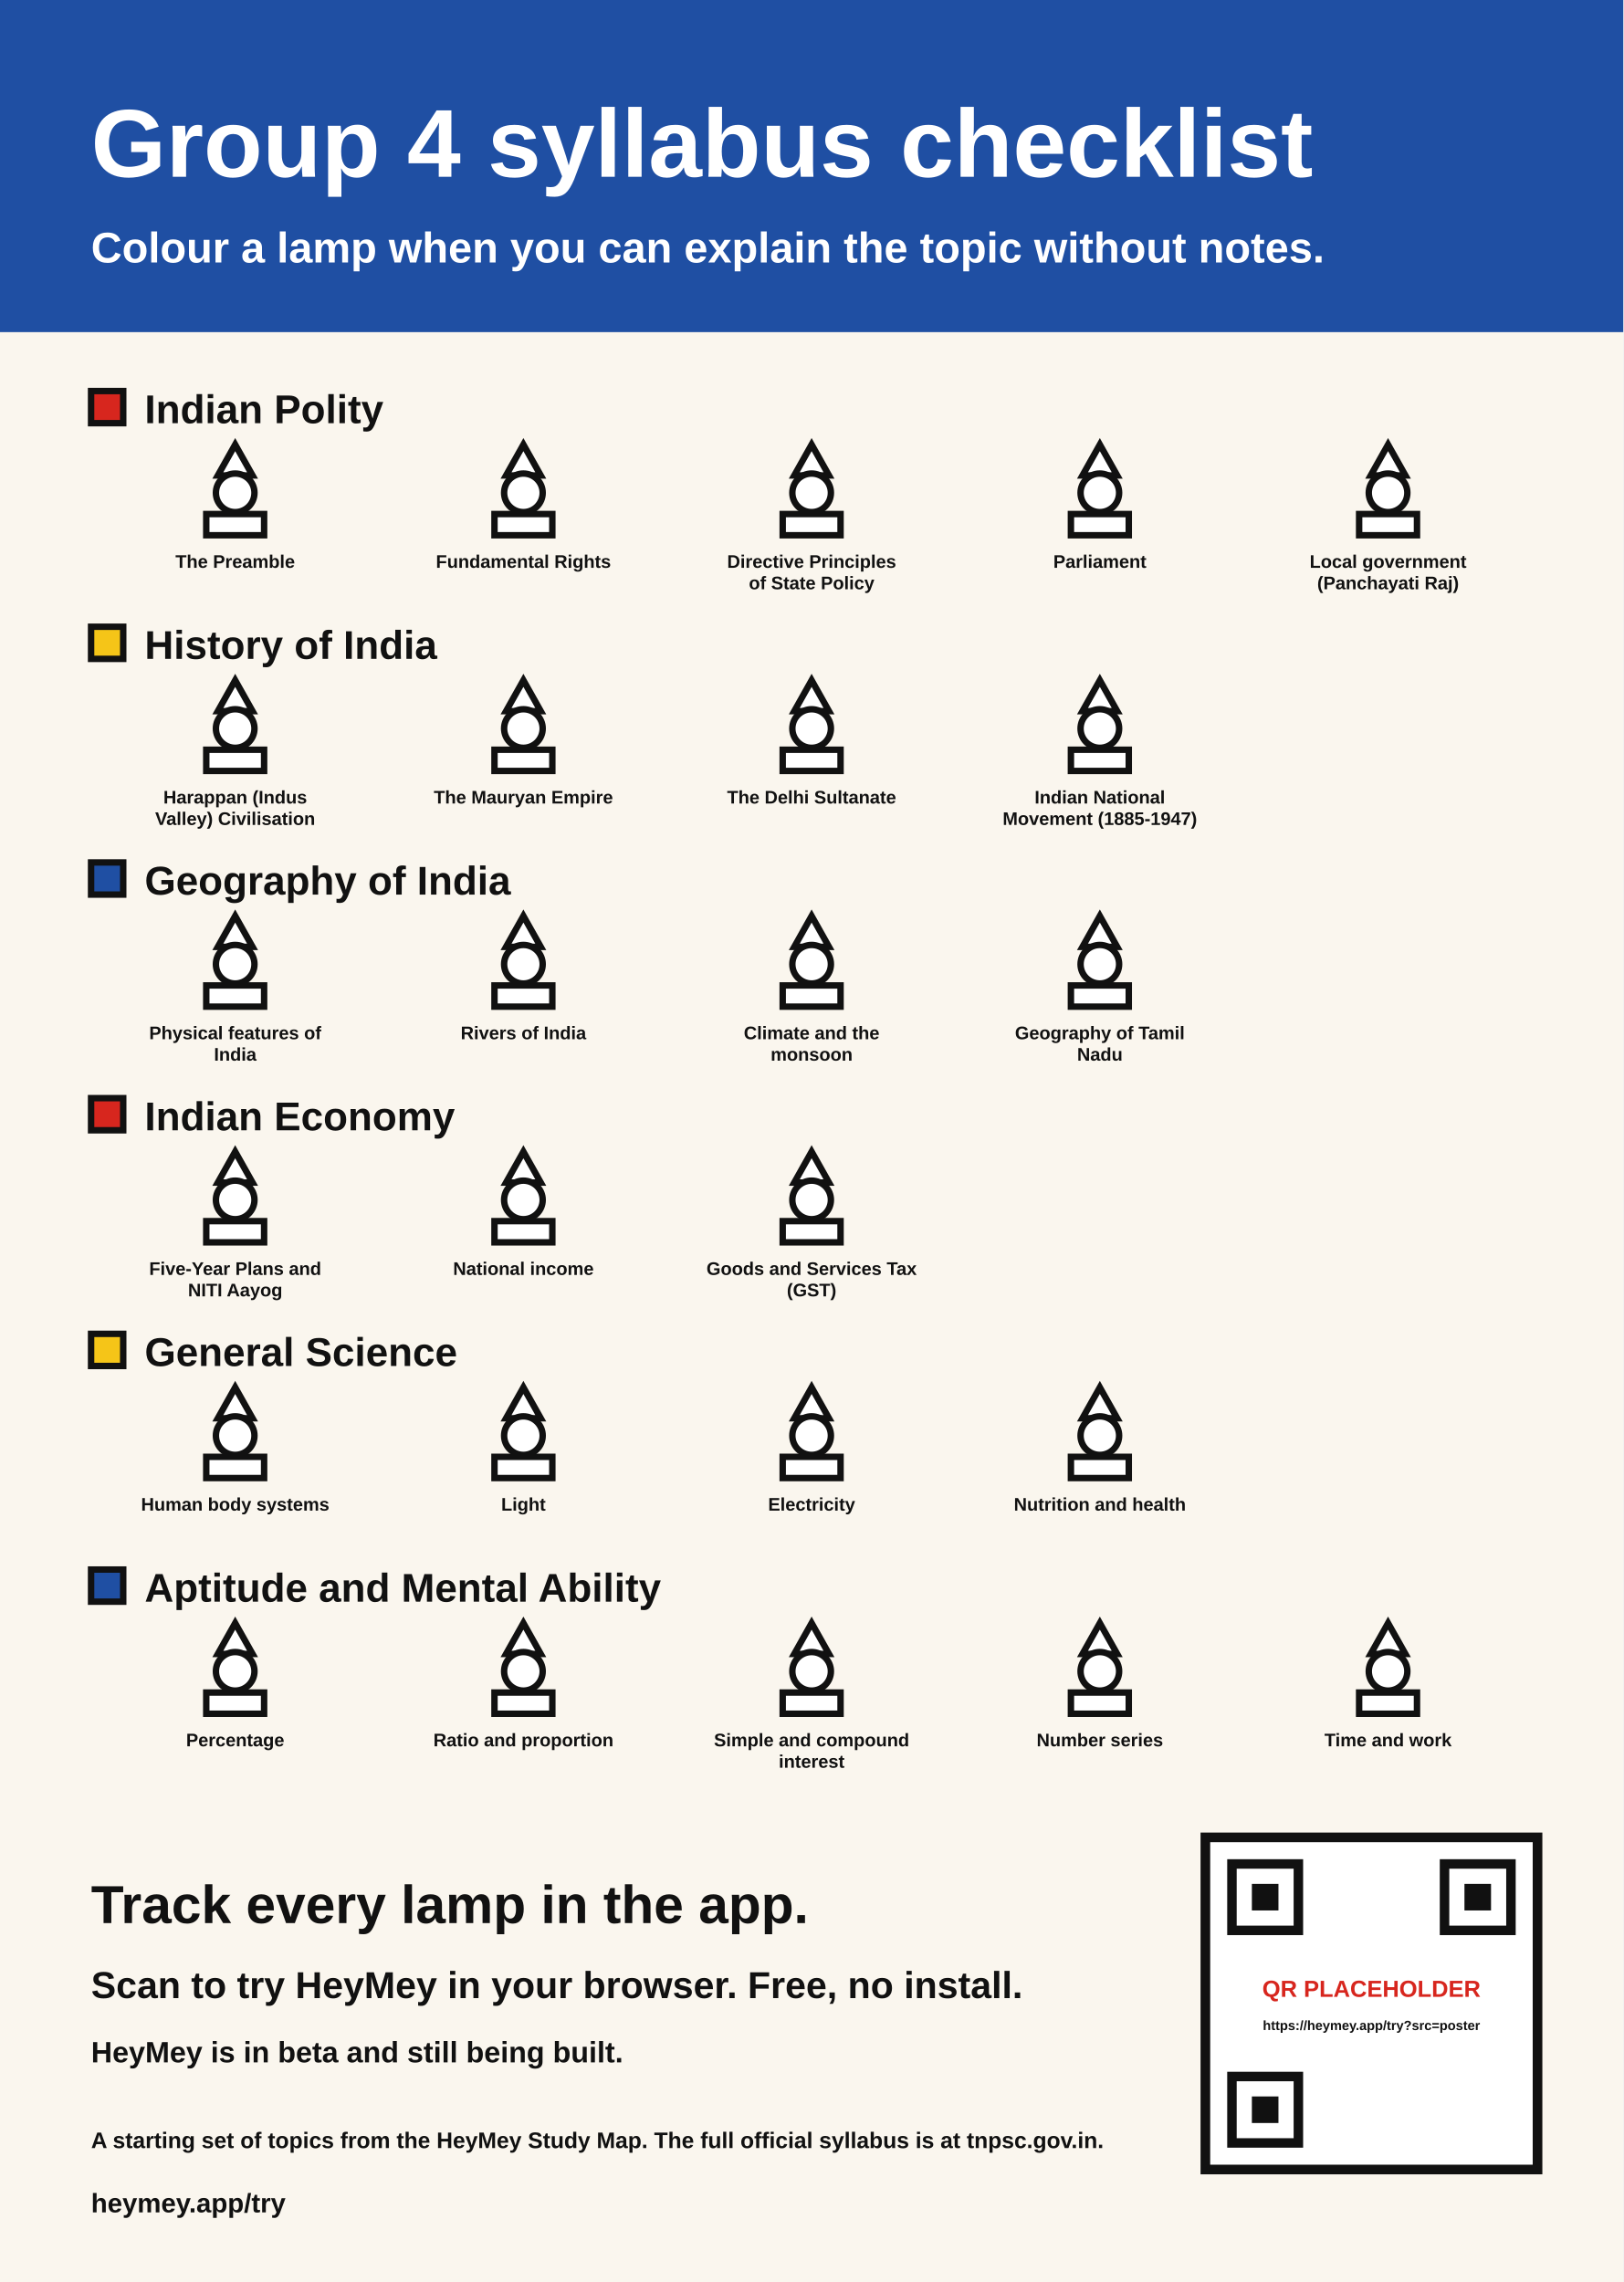
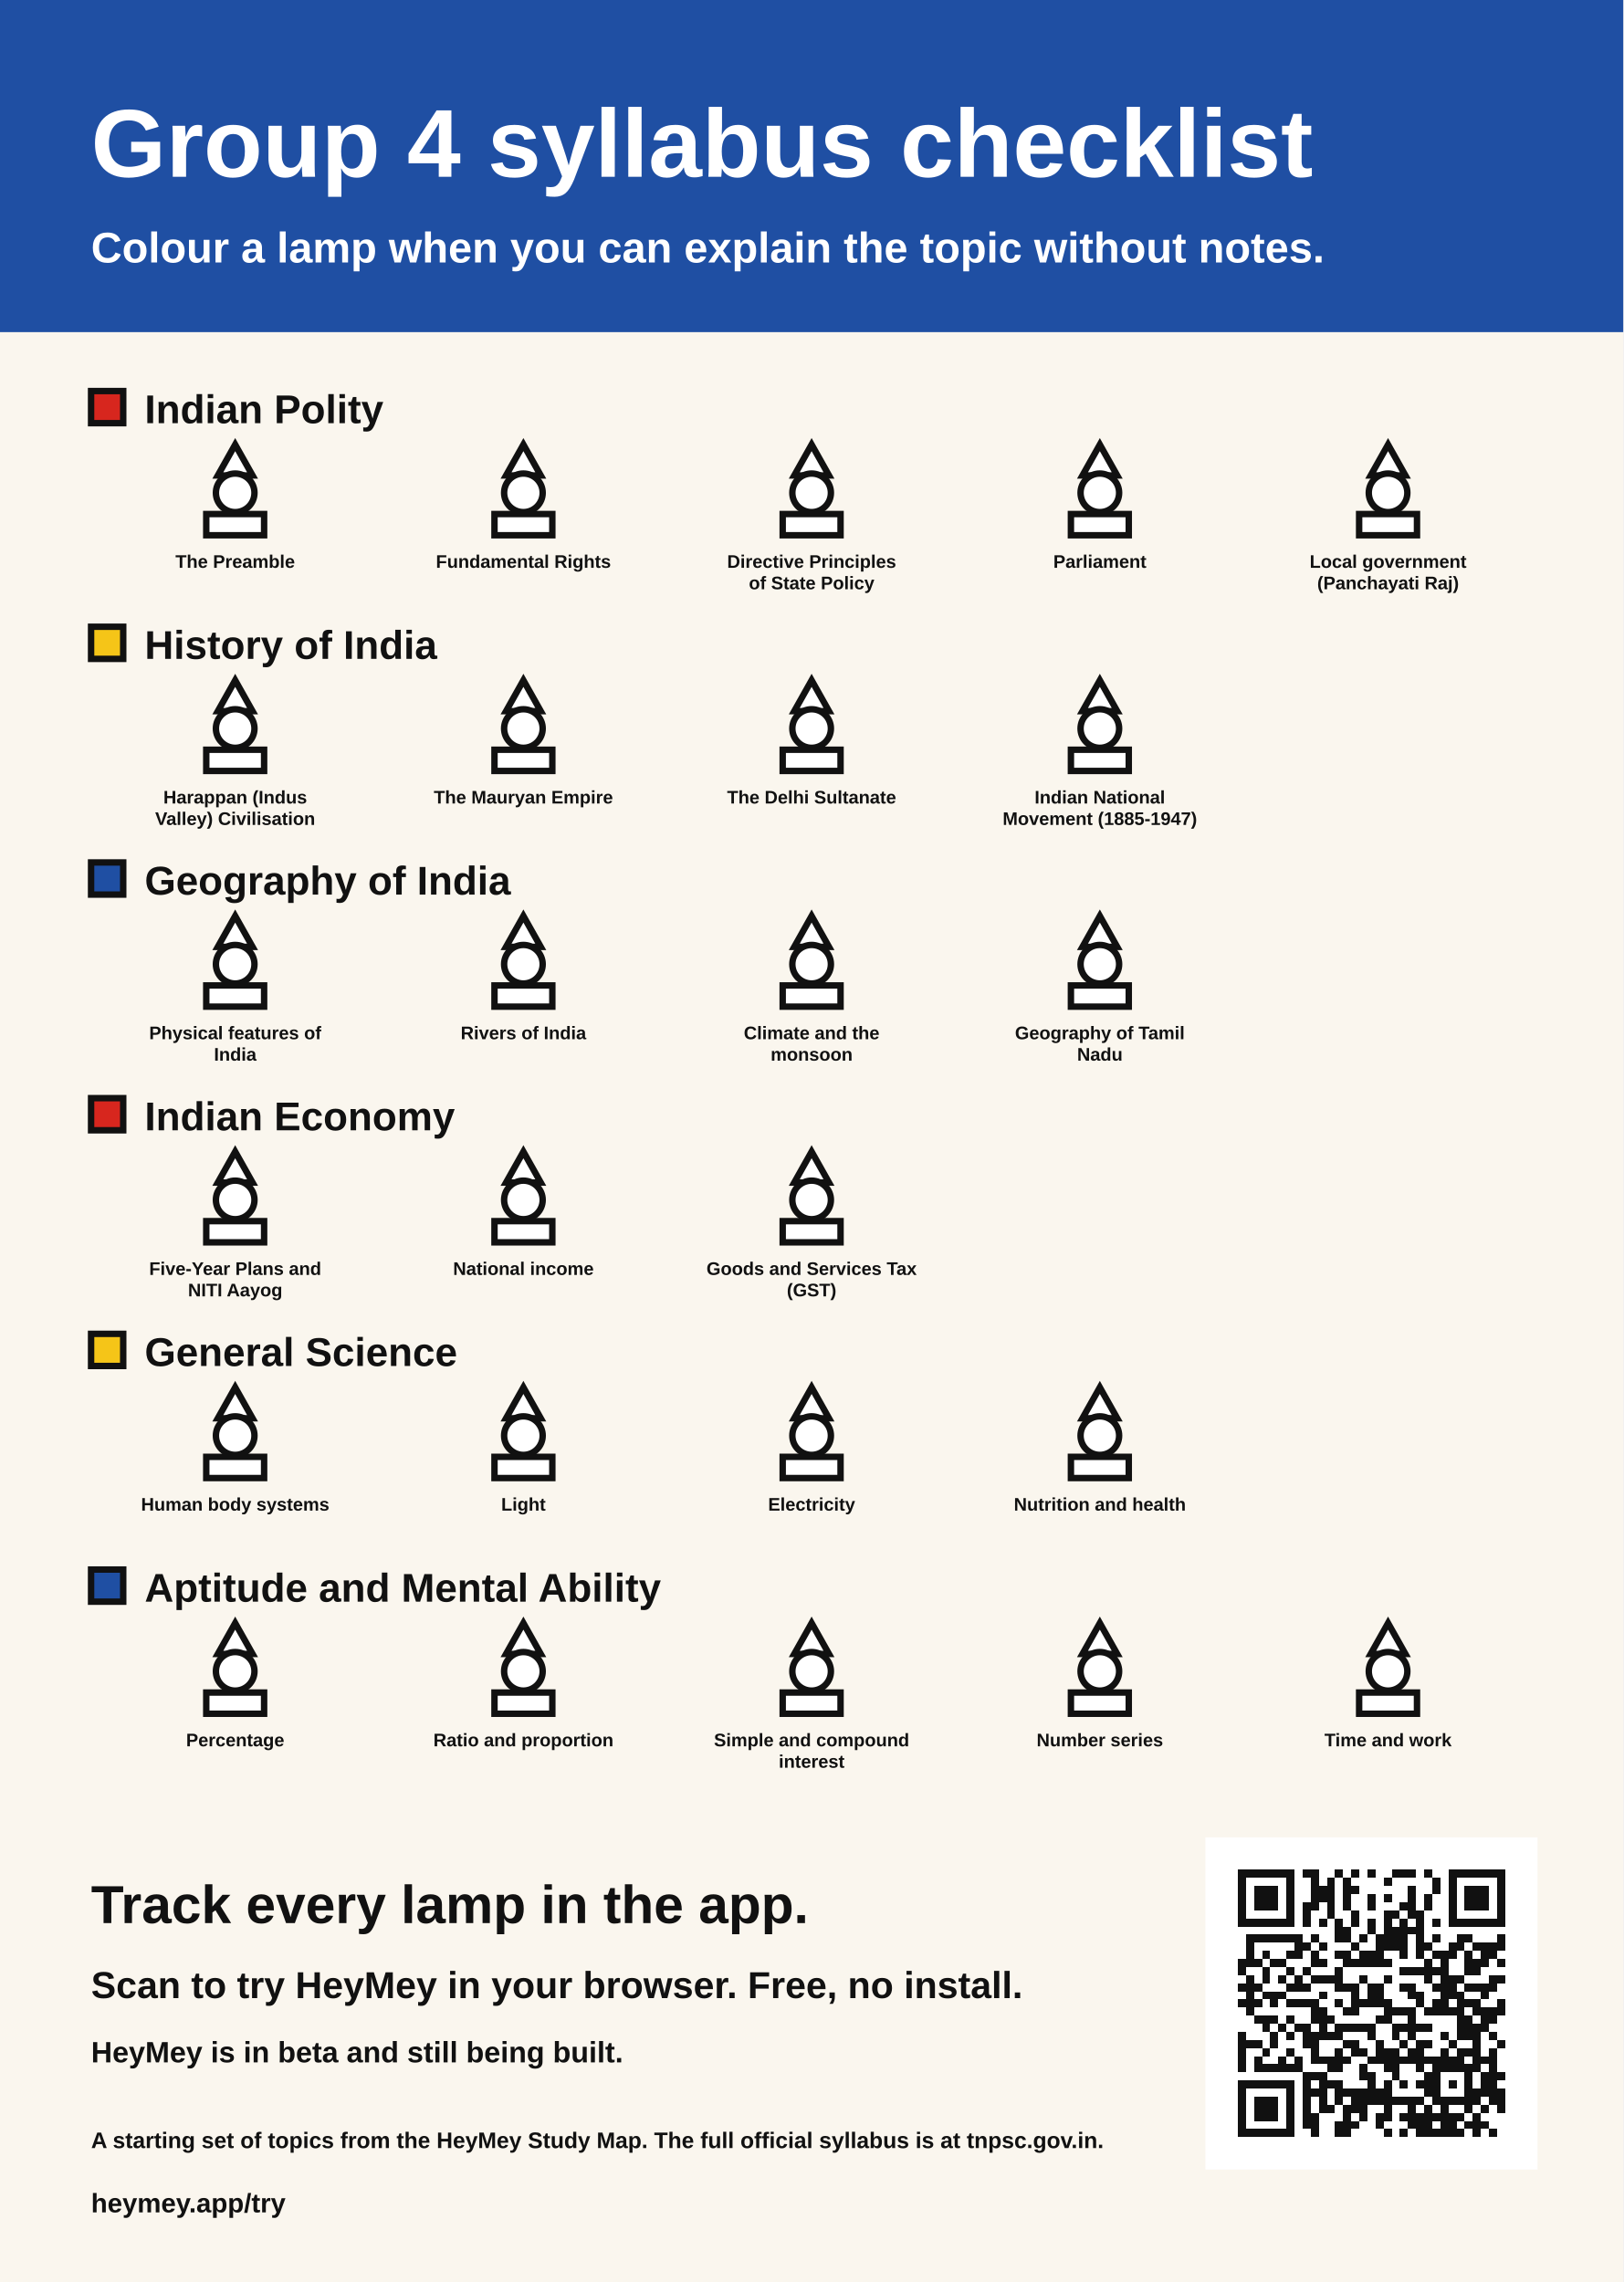
<svg xmlns="http://www.w3.org/2000/svg" width="303mm" height="426mm" viewBox="-3 -3 303 426">
  <rect x="-3" y="-3" width="303" height="426" fill="#FAF6EE" />
  <rect x="-3" y="-3" width="303" height="62" fill="#1F4FA3" />
  <text x="14" y="30" font-family="Nunito, Arial, sans-serif" font-weight="900" font-size="18" fill="#FFFFFF" text-anchor="start">Group 4 syllabus checklist</text>
  <text x="14" y="46" font-family="Nunito, Arial, sans-serif" font-weight="700" font-size="8" fill="#FFFFFF" text-anchor="start">Colour a lamp when you can explain the topic without notes.</text>
  <rect x="14" y="70" width="6" height="6" fill="#D7261E" stroke="#111111" stroke-width="1.2" />
  <text x="24" y="76" font-family="Nunito, Arial, sans-serif" font-weight="900" font-size="7.5" fill="#111111" text-anchor="start">Indian Polity</text>
  <g>
    <polygon points="40.9,80 44.14,85.76 37.66,85.76" fill="#FFFFFF" stroke="#111111" stroke-width="1.2" />
    <circle cx="40.9" cy="89" r="3.6" fill="#FFFFFF" stroke="#111111" stroke-width="1.2" />
    <rect x="35.5" y="92.96" width="10.8" height="3.96" fill="#FFFFFF" stroke="#111111" stroke-width="1.2" />
  </g>
  <text x="40.9" y="103" font-family="Nunito, Arial, sans-serif" font-weight="700" font-size="3.4" fill="#111111" text-anchor="middle">The Preamble</text>
  <g>
    <polygon points="94.7,80 97.94,85.76 91.46,85.76" fill="#FFFFFF" stroke="#111111" stroke-width="1.2" />
    <circle cx="94.7" cy="89" r="3.6" fill="#FFFFFF" stroke="#111111" stroke-width="1.2" />
    <rect x="89.3" y="92.96" width="10.8" height="3.96" fill="#FFFFFF" stroke="#111111" stroke-width="1.2" />
  </g>
  <text x="94.7" y="103" font-family="Nunito, Arial, sans-serif" font-weight="700" font-size="3.4" fill="#111111" text-anchor="middle">Fundamental Rights</text>
  <g>
    <polygon points="148.5,80 151.74,85.76 145.26,85.76" fill="#FFFFFF" stroke="#111111" stroke-width="1.2" />
    <circle cx="148.5" cy="89" r="3.6" fill="#FFFFFF" stroke="#111111" stroke-width="1.2" />
    <rect x="143.1" y="92.96" width="10.8" height="3.96" fill="#FFFFFF" stroke="#111111" stroke-width="1.2" />
  </g>
  <text x="148.5" y="103" font-family="Nunito, Arial, sans-serif" font-weight="700" font-size="3.4" fill="#111111" text-anchor="middle">Directive Principles</text>
  <text x="148.5" y="107" font-family="Nunito, Arial, sans-serif" font-weight="700" font-size="3.4" fill="#111111" text-anchor="middle">of State Policy</text>
  <g>
    <polygon points="202.3,80 205.54,85.76 199.06,85.76" fill="#FFFFFF" stroke="#111111" stroke-width="1.2" />
    <circle cx="202.3" cy="89" r="3.6" fill="#FFFFFF" stroke="#111111" stroke-width="1.2" />
    <rect x="196.9" y="92.96" width="10.8" height="3.96" fill="#FFFFFF" stroke="#111111" stroke-width="1.2" />
  </g>
  <text x="202.3" y="103" font-family="Nunito, Arial, sans-serif" font-weight="700" font-size="3.4" fill="#111111" text-anchor="middle">Parliament</text>
  <g>
    <polygon points="256.1,80 259.34,85.76 252.86,85.76" fill="#FFFFFF" stroke="#111111" stroke-width="1.2" />
    <circle cx="256.1" cy="89" r="3.6" fill="#FFFFFF" stroke="#111111" stroke-width="1.2" />
    <rect x="250.7" y="92.96" width="10.8" height="3.96" fill="#FFFFFF" stroke="#111111" stroke-width="1.2" />
  </g>
  <text x="256.1" y="103" font-family="Nunito, Arial, sans-serif" font-weight="700" font-size="3.4" fill="#111111" text-anchor="middle">Local government</text>
  <text x="256.1" y="107" font-family="Nunito, Arial, sans-serif" font-weight="700" font-size="3.4" fill="#111111" text-anchor="middle">(Panchayati Raj)</text>
  <rect x="14" y="114" width="6" height="6" fill="#F5C518" stroke="#111111" stroke-width="1.2" />
  <text x="24" y="120" font-family="Nunito, Arial, sans-serif" font-weight="900" font-size="7.5" fill="#111111" text-anchor="start">History of India</text>
  <g>
    <polygon points="40.9,124 44.14,129.76 37.66,129.76" fill="#FFFFFF" stroke="#111111" stroke-width="1.2" />
    <circle cx="40.9" cy="133" r="3.6" fill="#FFFFFF" stroke="#111111" stroke-width="1.2" />
    <rect x="35.5" y="136.96" width="10.8" height="3.96" fill="#FFFFFF" stroke="#111111" stroke-width="1.2" />
  </g>
  <text x="40.9" y="147" font-family="Nunito, Arial, sans-serif" font-weight="700" font-size="3.4" fill="#111111" text-anchor="middle">Harappan (Indus</text>
  <text x="40.9" y="151" font-family="Nunito, Arial, sans-serif" font-weight="700" font-size="3.4" fill="#111111" text-anchor="middle">Valley) Civilisation</text>
  <g>
    <polygon points="94.7,124 97.94,129.76 91.46,129.76" fill="#FFFFFF" stroke="#111111" stroke-width="1.2" />
    <circle cx="94.7" cy="133" r="3.6" fill="#FFFFFF" stroke="#111111" stroke-width="1.2" />
    <rect x="89.3" y="136.96" width="10.8" height="3.96" fill="#FFFFFF" stroke="#111111" stroke-width="1.2" />
  </g>
  <text x="94.7" y="147" font-family="Nunito, Arial, sans-serif" font-weight="700" font-size="3.4" fill="#111111" text-anchor="middle">The Mauryan Empire</text>
  <g>
    <polygon points="148.5,124 151.74,129.76 145.26,129.76" fill="#FFFFFF" stroke="#111111" stroke-width="1.2" />
    <circle cx="148.5" cy="133" r="3.6" fill="#FFFFFF" stroke="#111111" stroke-width="1.2" />
    <rect x="143.1" y="136.96" width="10.8" height="3.96" fill="#FFFFFF" stroke="#111111" stroke-width="1.2" />
  </g>
  <text x="148.5" y="147" font-family="Nunito, Arial, sans-serif" font-weight="700" font-size="3.4" fill="#111111" text-anchor="middle">The Delhi Sultanate</text>
  <g>
    <polygon points="202.3,124 205.54,129.76 199.06,129.76" fill="#FFFFFF" stroke="#111111" stroke-width="1.2" />
    <circle cx="202.3" cy="133" r="3.6" fill="#FFFFFF" stroke="#111111" stroke-width="1.2" />
    <rect x="196.9" y="136.96" width="10.8" height="3.96" fill="#FFFFFF" stroke="#111111" stroke-width="1.2" />
  </g>
  <text x="202.3" y="147" font-family="Nunito, Arial, sans-serif" font-weight="700" font-size="3.4" fill="#111111" text-anchor="middle">Indian National</text>
  <text x="202.3" y="151" font-family="Nunito, Arial, sans-serif" font-weight="700" font-size="3.4" fill="#111111" text-anchor="middle">Movement (1885-1947)</text>
  <rect x="14" y="158" width="6" height="6" fill="#1F4FA3" stroke="#111111" stroke-width="1.2" />
  <text x="24" y="164" font-family="Nunito, Arial, sans-serif" font-weight="900" font-size="7.5" fill="#111111" text-anchor="start">Geography of India</text>
  <g>
    <polygon points="40.9,168 44.14,173.76 37.66,173.76" fill="#FFFFFF" stroke="#111111" stroke-width="1.2" />
    <circle cx="40.9" cy="177" r="3.6" fill="#FFFFFF" stroke="#111111" stroke-width="1.2" />
    <rect x="35.5" y="180.96" width="10.8" height="3.96" fill="#FFFFFF" stroke="#111111" stroke-width="1.2" />
  </g>
  <text x="40.9" y="191" font-family="Nunito, Arial, sans-serif" font-weight="700" font-size="3.4" fill="#111111" text-anchor="middle">Physical features of</text>
  <text x="40.9" y="195" font-family="Nunito, Arial, sans-serif" font-weight="700" font-size="3.4" fill="#111111" text-anchor="middle">India</text>
  <g>
    <polygon points="94.7,168 97.94,173.76 91.46,173.76" fill="#FFFFFF" stroke="#111111" stroke-width="1.2" />
    <circle cx="94.7" cy="177" r="3.6" fill="#FFFFFF" stroke="#111111" stroke-width="1.2" />
    <rect x="89.3" y="180.96" width="10.8" height="3.96" fill="#FFFFFF" stroke="#111111" stroke-width="1.2" />
  </g>
  <text x="94.7" y="191" font-family="Nunito, Arial, sans-serif" font-weight="700" font-size="3.4" fill="#111111" text-anchor="middle">Rivers of India</text>
  <g>
    <polygon points="148.5,168 151.74,173.76 145.26,173.76" fill="#FFFFFF" stroke="#111111" stroke-width="1.2" />
    <circle cx="148.5" cy="177" r="3.6" fill="#FFFFFF" stroke="#111111" stroke-width="1.2" />
    <rect x="143.1" y="180.96" width="10.8" height="3.96" fill="#FFFFFF" stroke="#111111" stroke-width="1.2" />
  </g>
  <text x="148.5" y="191" font-family="Nunito, Arial, sans-serif" font-weight="700" font-size="3.4" fill="#111111" text-anchor="middle">Climate and the</text>
  <text x="148.5" y="195" font-family="Nunito, Arial, sans-serif" font-weight="700" font-size="3.4" fill="#111111" text-anchor="middle">monsoon</text>
  <g>
    <polygon points="202.3,168 205.54,173.76 199.06,173.76" fill="#FFFFFF" stroke="#111111" stroke-width="1.2" />
    <circle cx="202.3" cy="177" r="3.6" fill="#FFFFFF" stroke="#111111" stroke-width="1.2" />
    <rect x="196.9" y="180.96" width="10.8" height="3.96" fill="#FFFFFF" stroke="#111111" stroke-width="1.2" />
  </g>
  <text x="202.3" y="191" font-family="Nunito, Arial, sans-serif" font-weight="700" font-size="3.4" fill="#111111" text-anchor="middle">Geography of Tamil</text>
  <text x="202.3" y="195" font-family="Nunito, Arial, sans-serif" font-weight="700" font-size="3.4" fill="#111111" text-anchor="middle">Nadu</text>
  <rect x="14" y="202" width="6" height="6" fill="#D7261E" stroke="#111111" stroke-width="1.2" />
  <text x="24" y="208" font-family="Nunito, Arial, sans-serif" font-weight="900" font-size="7.5" fill="#111111" text-anchor="start">Indian Economy</text>
  <g>
    <polygon points="40.9,212 44.14,217.76 37.66,217.76" fill="#FFFFFF" stroke="#111111" stroke-width="1.2" />
    <circle cx="40.9" cy="221" r="3.6" fill="#FFFFFF" stroke="#111111" stroke-width="1.2" />
    <rect x="35.5" y="224.96" width="10.8" height="3.96" fill="#FFFFFF" stroke="#111111" stroke-width="1.2" />
  </g>
  <text x="40.9" y="235" font-family="Nunito, Arial, sans-serif" font-weight="700" font-size="3.4" fill="#111111" text-anchor="middle">Five-Year Plans and</text>
  <text x="40.9" y="239" font-family="Nunito, Arial, sans-serif" font-weight="700" font-size="3.4" fill="#111111" text-anchor="middle">NITI Aayog</text>
  <g>
    <polygon points="94.7,212 97.94,217.76 91.46,217.76" fill="#FFFFFF" stroke="#111111" stroke-width="1.2" />
    <circle cx="94.7" cy="221" r="3.6" fill="#FFFFFF" stroke="#111111" stroke-width="1.2" />
    <rect x="89.3" y="224.96" width="10.8" height="3.96" fill="#FFFFFF" stroke="#111111" stroke-width="1.2" />
  </g>
  <text x="94.7" y="235" font-family="Nunito, Arial, sans-serif" font-weight="700" font-size="3.4" fill="#111111" text-anchor="middle">National income</text>
  <g>
    <polygon points="148.5,212 151.74,217.76 145.26,217.76" fill="#FFFFFF" stroke="#111111" stroke-width="1.2" />
    <circle cx="148.5" cy="221" r="3.6" fill="#FFFFFF" stroke="#111111" stroke-width="1.2" />
    <rect x="143.1" y="224.96" width="10.8" height="3.96" fill="#FFFFFF" stroke="#111111" stroke-width="1.2" />
  </g>
  <text x="148.5" y="235" font-family="Nunito, Arial, sans-serif" font-weight="700" font-size="3.4" fill="#111111" text-anchor="middle">Goods and Services Tax</text>
  <text x="148.5" y="239" font-family="Nunito, Arial, sans-serif" font-weight="700" font-size="3.4" fill="#111111" text-anchor="middle">(GST)</text>
  <rect x="14" y="246" width="6" height="6" fill="#F5C518" stroke="#111111" stroke-width="1.2" />
  <text x="24" y="252" font-family="Nunito, Arial, sans-serif" font-weight="900" font-size="7.5" fill="#111111" text-anchor="start">General Science</text>
  <g>
    <polygon points="40.9,256 44.14,261.76 37.66,261.76" fill="#FFFFFF" stroke="#111111" stroke-width="1.2" />
    <circle cx="40.9" cy="265" r="3.6" fill="#FFFFFF" stroke="#111111" stroke-width="1.2" />
    <rect x="35.5" y="268.96" width="10.8" height="3.96" fill="#FFFFFF" stroke="#111111" stroke-width="1.2" />
  </g>
  <text x="40.9" y="279" font-family="Nunito, Arial, sans-serif" font-weight="700" font-size="3.4" fill="#111111" text-anchor="middle">Human body systems</text>
  <g>
    <polygon points="94.7,256 97.94,261.76 91.46,261.76" fill="#FFFFFF" stroke="#111111" stroke-width="1.2" />
    <circle cx="94.7" cy="265" r="3.6" fill="#FFFFFF" stroke="#111111" stroke-width="1.2" />
    <rect x="89.3" y="268.96" width="10.8" height="3.96" fill="#FFFFFF" stroke="#111111" stroke-width="1.2" />
  </g>
  <text x="94.7" y="279" font-family="Nunito, Arial, sans-serif" font-weight="700" font-size="3.4" fill="#111111" text-anchor="middle">Light</text>
  <g>
    <polygon points="148.5,256 151.74,261.76 145.26,261.76" fill="#FFFFFF" stroke="#111111" stroke-width="1.2" />
    <circle cx="148.5" cy="265" r="3.6" fill="#FFFFFF" stroke="#111111" stroke-width="1.2" />
    <rect x="143.1" y="268.96" width="10.8" height="3.96" fill="#FFFFFF" stroke="#111111" stroke-width="1.2" />
  </g>
  <text x="148.5" y="279" font-family="Nunito, Arial, sans-serif" font-weight="700" font-size="3.4" fill="#111111" text-anchor="middle">Electricity</text>
  <g>
    <polygon points="202.3,256 205.54,261.76 199.06,261.76" fill="#FFFFFF" stroke="#111111" stroke-width="1.2" />
    <circle cx="202.3" cy="265" r="3.6" fill="#FFFFFF" stroke="#111111" stroke-width="1.2" />
    <rect x="196.9" y="268.96" width="10.8" height="3.96" fill="#FFFFFF" stroke="#111111" stroke-width="1.2" />
  </g>
  <text x="202.3" y="279" font-family="Nunito, Arial, sans-serif" font-weight="700" font-size="3.4" fill="#111111" text-anchor="middle">Nutrition and health</text>
  <rect x="14" y="290" width="6" height="6" fill="#1F4FA3" stroke="#111111" stroke-width="1.2" />
  <text x="24" y="296" font-family="Nunito, Arial, sans-serif" font-weight="900" font-size="7.5" fill="#111111" text-anchor="start">Aptitude and Mental Ability</text>
  <g>
    <polygon points="40.9,300 44.14,305.76 37.66,305.76" fill="#FFFFFF" stroke="#111111" stroke-width="1.2" />
    <circle cx="40.9" cy="309" r="3.6" fill="#FFFFFF" stroke="#111111" stroke-width="1.2" />
    <rect x="35.5" y="312.96" width="10.8" height="3.96" fill="#FFFFFF" stroke="#111111" stroke-width="1.2" />
  </g>
  <text x="40.9" y="323" font-family="Nunito, Arial, sans-serif" font-weight="700" font-size="3.4" fill="#111111" text-anchor="middle">Percentage</text>
  <g>
    <polygon points="94.7,300 97.94,305.76 91.46,305.76" fill="#FFFFFF" stroke="#111111" stroke-width="1.2" />
    <circle cx="94.7" cy="309" r="3.6" fill="#FFFFFF" stroke="#111111" stroke-width="1.2" />
    <rect x="89.3" y="312.96" width="10.8" height="3.96" fill="#FFFFFF" stroke="#111111" stroke-width="1.2" />
  </g>
  <text x="94.7" y="323" font-family="Nunito, Arial, sans-serif" font-weight="700" font-size="3.4" fill="#111111" text-anchor="middle">Ratio and proportion</text>
  <g>
    <polygon points="148.5,300 151.74,305.76 145.26,305.76" fill="#FFFFFF" stroke="#111111" stroke-width="1.2" />
    <circle cx="148.5" cy="309" r="3.6" fill="#FFFFFF" stroke="#111111" stroke-width="1.2" />
    <rect x="143.1" y="312.96" width="10.8" height="3.96" fill="#FFFFFF" stroke="#111111" stroke-width="1.2" />
  </g>
  <text x="148.5" y="323" font-family="Nunito, Arial, sans-serif" font-weight="700" font-size="3.4" fill="#111111" text-anchor="middle">Simple and compound</text>
  <text x="148.5" y="327" font-family="Nunito, Arial, sans-serif" font-weight="700" font-size="3.4" fill="#111111" text-anchor="middle">interest</text>
  <g>
    <polygon points="202.3,300 205.54,305.76 199.06,305.76" fill="#FFFFFF" stroke="#111111" stroke-width="1.2" />
    <circle cx="202.3" cy="309" r="3.6" fill="#FFFFFF" stroke="#111111" stroke-width="1.2" />
    <rect x="196.9" y="312.96" width="10.8" height="3.96" fill="#FFFFFF" stroke="#111111" stroke-width="1.2" />
  </g>
  <text x="202.3" y="323" font-family="Nunito, Arial, sans-serif" font-weight="700" font-size="3.4" fill="#111111" text-anchor="middle">Number series</text>
  <g>
    <polygon points="256.1,300 259.34,305.76 252.86,305.76" fill="#FFFFFF" stroke="#111111" stroke-width="1.2" />
    <circle cx="256.1" cy="309" r="3.6" fill="#FFFFFF" stroke="#111111" stroke-width="1.2" />
    <rect x="250.7" y="312.96" width="10.8" height="3.96" fill="#FFFFFF" stroke="#111111" stroke-width="1.2" />
  </g>
  <text x="256.1" y="323" font-family="Nunito, Arial, sans-serif" font-weight="700" font-size="3.4" fill="#111111" text-anchor="middle">Time and work</text>
-   <g id="QR-PLACEHOLDER" data-url="https://heymey.app/try?src=poster">
-     <rect x="222" y="340" width="62" height="62" fill="#FFFFFF" stroke="#111111" stroke-width="1.8" />
-     <rect x="226.96" y="344.96" width="12.4" height="12.4" fill="none" stroke="#111111" stroke-width="1.771" />
-     <rect x="230.68" y="348.68" width="4.96" height="4.96" fill="#111111" />
-     <rect x="266.64" y="344.96" width="12.4" height="12.4" fill="none" stroke="#111111" stroke-width="1.771" />
-     <rect x="270.36" y="348.68" width="4.96" height="4.96" fill="#111111" />
-     <rect x="226.96" y="384.64" width="12.4" height="12.4" fill="none" stroke="#111111" stroke-width="1.771" />
-     <rect x="230.68" y="388.36" width="4.96" height="4.96" fill="#111111" />
-     <text x="253" y="369.76" font-family="Nunito, Arial, sans-serif" font-weight="900" font-size="4.34" fill="#D7261E" text-anchor="middle">QR PLACEHOLDER</text>
-     <text x="253" y="375.96" font-family="Nunito, Arial, sans-serif" font-weight="700" font-size="2.48" fill="#111111" text-anchor="middle">https://heymey.app/try?src=poster</text>
+   <g id="QR" data-url="https://www.heymey.app/try?src=poster" data-ecc="Q" data-modules="33">
+     <rect x="222" y="340" width="62" height="62" fill="#FFFFFF" />
+     <path transform="translate(222 340) scale(1.512195)" fill="#111111" shape-rendering="crispEdges" d="M4 4h1v1h-1zM5 4h1v1h-1zM6 4h1v1h-1zM7 4h1v1h-1zM8 4h1v1h-1zM9 4h1v1h-1zM10 4h1v1h-1zM12 4h1v1h-1zM13 4h1v1h-1zM16 4h1v1h-1zM18 4h1v1h-1zM20 4h1v1h-1zM23 4h1v1h-1zM24 4h1v1h-1zM25 4h1v1h-1zM27 4h1v1h-1zM30 4h1v1h-1zM31 4h1v1h-1zM32 4h1v1h-1zM33 4h1v1h-1zM34 4h1v1h-1zM35 4h1v1h-1zM36 4h1v1h-1zM4 5h1v1h-1zM10 5h1v1h-1zM13 5h1v1h-1zM15 5h1v1h-1zM17 5h1v1h-1zM22 5h1v1h-1zM28 5h1v1h-1zM30 5h1v1h-1zM36 5h1v1h-1zM4 6h1v1h-1zM6 6h1v1h-1zM7 6h1v1h-1zM8 6h1v1h-1zM10 6h1v1h-1zM13 6h1v1h-1zM14 6h1v1h-1zM15 6h1v1h-1zM17 6h1v1h-1zM18 6h1v1h-1zM25 6h1v1h-1zM28 6h1v1h-1zM30 6h1v1h-1zM32 6h1v1h-1zM33 6h1v1h-1zM34 6h1v1h-1zM36 6h1v1h-1zM4 7h1v1h-1zM6 7h1v1h-1zM7 7h1v1h-1zM8 7h1v1h-1zM10 7h1v1h-1zM13 7h1v1h-1zM14 7h1v1h-1zM15 7h1v1h-1zM17 7h1v1h-1zM20 7h1v1h-1zM22 7h1v1h-1zM25 7h1v1h-1zM27 7h1v1h-1zM30 7h1v1h-1zM32 7h1v1h-1zM33 7h1v1h-1zM34 7h1v1h-1zM36 7h1v1h-1zM4 8h1v1h-1zM6 8h1v1h-1zM7 8h1v1h-1zM8 8h1v1h-1zM10 8h1v1h-1zM12 8h1v1h-1zM13 8h1v1h-1zM15 8h1v1h-1zM17 8h1v1h-1zM20 8h1v1h-1zM24 8h1v1h-1zM25 8h1v1h-1zM27 8h1v1h-1zM30 8h1v1h-1zM32 8h1v1h-1zM33 8h1v1h-1zM34 8h1v1h-1zM36 8h1v1h-1zM4 9h1v1h-1zM10 9h1v1h-1zM12 9h1v1h-1zM15 9h1v1h-1zM18 9h1v1h-1zM22 9h1v1h-1zM23 9h1v1h-1zM25 9h1v1h-1zM26 9h1v1h-1zM30 9h1v1h-1zM36 9h1v1h-1zM4 10h1v1h-1zM5 10h1v1h-1zM6 10h1v1h-1zM7 10h1v1h-1zM8 10h1v1h-1zM9 10h1v1h-1zM10 10h1v1h-1zM12 10h1v1h-1zM14 10h1v1h-1zM16 10h1v1h-1zM18 10h1v1h-1zM20 10h1v1h-1zM22 10h1v1h-1zM24 10h1v1h-1zM26 10h1v1h-1zM28 10h1v1h-1zM30 10h1v1h-1zM31 10h1v1h-1zM32 10h1v1h-1zM33 10h1v1h-1zM34 10h1v1h-1zM35 10h1v1h-1zM36 10h1v1h-1zM16 11h1v1h-1zM17 11h1v1h-1zM20 11h1v1h-1zM22 11h1v1h-1zM23 11h1v1h-1zM24 11h1v1h-1zM25 11h1v1h-1zM26 11h1v1h-1zM5 12h1v1h-1zM6 12h1v1h-1zM7 12h1v1h-1zM8 12h1v1h-1zM9 12h1v1h-1zM10 12h1v1h-1zM11 12h1v1h-1zM13 12h1v1h-1zM16 12h1v1h-1zM17 12h1v1h-1zM19 12h1v1h-1zM21 12h1v1h-1zM22 12h1v1h-1zM23 12h1v1h-1zM24 12h1v1h-1zM26 12h1v1h-1zM28 12h1v1h-1zM31 12h1v1h-1zM32 12h1v1h-1zM36 12h1v1h-1zM5 13h1v1h-1zM11 13h1v1h-1zM12 13h1v1h-1zM14 13h1v1h-1zM18 13h1v1h-1zM21 13h1v1h-1zM22 13h1v1h-1zM23 13h1v1h-1zM24 13h1v1h-1zM26 13h1v1h-1zM27 13h1v1h-1zM30 13h1v1h-1zM31 13h1v1h-1zM33 13h1v1h-1zM34 13h1v1h-1zM35 13h1v1h-1zM36 13h1v1h-1zM5 14h1v1h-1zM7 14h1v1h-1zM10 14h1v1h-1zM11 14h1v1h-1zM13 14h1v1h-1zM16 14h1v1h-1zM17 14h1v1h-1zM19 14h1v1h-1zM20 14h1v1h-1zM21 14h1v1h-1zM24 14h1v1h-1zM26 14h1v1h-1zM28 14h1v1h-1zM29 14h1v1h-1zM30 14h1v1h-1zM32 14h1v1h-1zM34 14h1v1h-1zM35 14h1v1h-1zM4 15h1v1h-1zM5 15h1v1h-1zM6 15h1v1h-1zM8 15h1v1h-1zM9 15h1v1h-1zM13 15h1v1h-1zM14 15h1v1h-1zM17 15h1v1h-1zM18 15h1v1h-1zM19 15h1v1h-1zM20 15h1v1h-1zM21 15h1v1h-1zM22 15h1v1h-1zM27 15h1v1h-1zM29 15h1v1h-1zM32 15h1v1h-1zM33 15h1v1h-1zM34 15h1v1h-1zM36 15h1v1h-1zM4 16h1v1h-1zM7 16h1v1h-1zM10 16h1v1h-1zM12 16h1v1h-1zM16 16h1v1h-1zM24 16h1v1h-1zM25 16h1v1h-1zM26 16h1v1h-1zM27 16h1v1h-1zM28 16h1v1h-1zM29 16h1v1h-1zM32 16h1v1h-1zM33 16h1v1h-1zM5 17h1v1h-1zM7 17h1v1h-1zM9 17h1v1h-1zM11 17h1v1h-1zM13 17h1v1h-1zM14 17h1v1h-1zM15 17h1v1h-1zM16 17h1v1h-1zM19 17h1v1h-1zM22 17h1v1h-1zM27 17h1v1h-1zM29 17h1v1h-1zM30 17h1v1h-1zM31 17h1v1h-1zM35 17h1v1h-1zM36 17h1v1h-1zM4 18h1v1h-1zM5 18h1v1h-1zM6 18h1v1h-1zM10 18h1v1h-1zM11 18h1v1h-1zM12 18h1v1h-1zM16 18h1v1h-1zM17 18h1v1h-1zM18 18h1v1h-1zM20 18h1v1h-1zM21 18h1v1h-1zM24 18h1v1h-1zM25 18h1v1h-1zM28 18h1v1h-1zM29 18h1v1h-1zM30 18h1v1h-1zM32 18h1v1h-1zM33 18h1v1h-1zM34 18h1v1h-1zM35 18h1v1h-1zM5 19h1v1h-1zM7 19h1v1h-1zM8 19h1v1h-1zM9 19h1v1h-1zM14 19h1v1h-1zM18 19h1v1h-1zM20 19h1v1h-1zM21 19h1v1h-1zM25 19h1v1h-1zM26 19h1v1h-1zM29 19h1v1h-1zM30 19h1v1h-1zM31 19h1v1h-1zM34 19h1v1h-1zM4 20h1v1h-1zM5 20h1v1h-1zM6 20h1v1h-1zM8 20h1v1h-1zM10 20h1v1h-1zM11 20h1v1h-1zM12 20h1v1h-1zM13 20h1v1h-1zM16 20h1v1h-1zM18 20h1v1h-1zM19 20h1v1h-1zM20 20h1v1h-1zM21 20h1v1h-1zM22 20h1v1h-1zM26 20h1v1h-1zM28 20h1v1h-1zM29 20h1v1h-1zM31 20h1v1h-1zM32 20h1v1h-1zM33 20h1v1h-1zM36 20h1v1h-1zM5 21h1v1h-1zM13 21h1v1h-1zM14 21h1v1h-1zM17 21h1v1h-1zM18 21h1v1h-1zM22 21h1v1h-1zM23 21h1v1h-1zM24 21h1v1h-1zM25 21h1v1h-1zM27 21h1v1h-1zM28 21h1v1h-1zM29 21h1v1h-1zM30 21h1v1h-1zM31 21h1v1h-1zM33 21h1v1h-1zM34 21h1v1h-1zM35 21h1v1h-1zM36 21h1v1h-1zM6 22h1v1h-1zM7 22h1v1h-1zM8 22h1v1h-1zM10 22h1v1h-1zM13 22h1v1h-1zM14 22h1v1h-1zM15 22h1v1h-1zM21 22h1v1h-1zM22 22h1v1h-1zM25 22h1v1h-1zM31 22h1v1h-1zM32 22h1v1h-1zM34 22h1v1h-1zM35 22h1v1h-1zM7 23h1v1h-1zM9 23h1v1h-1zM11 23h1v1h-1zM12 23h1v1h-1zM14 23h1v1h-1zM16 23h1v1h-1zM17 23h1v1h-1zM18 23h1v1h-1zM19 23h1v1h-1zM20 23h1v1h-1zM23 23h1v1h-1zM24 23h1v1h-1zM25 23h1v1h-1zM26 23h1v1h-1zM27 23h1v1h-1zM31 23h1v1h-1zM32 23h1v1h-1zM33 23h1v1h-1zM34 23h1v1h-1zM4 24h1v1h-1zM8 24h1v1h-1zM10 24h1v1h-1zM12 24h1v1h-1zM13 24h1v1h-1zM14 24h1v1h-1zM15 24h1v1h-1zM16 24h1v1h-1zM20 24h1v1h-1zM23 24h1v1h-1zM25 24h1v1h-1zM29 24h1v1h-1zM31 24h1v1h-1zM32 24h1v1h-1zM33 24h1v1h-1zM35 24h1v1h-1zM4 25h1v1h-1zM5 25h1v1h-1zM6 25h1v1h-1zM8 25h1v1h-1zM12 25h1v1h-1zM13 25h1v1h-1zM17 25h1v1h-1zM18 25h1v1h-1zM21 25h1v1h-1zM24 25h1v1h-1zM26 25h1v1h-1zM27 25h1v1h-1zM30 25h1v1h-1zM33 25h1v1h-1zM36 25h1v1h-1zM4 26h1v1h-1zM7 26h1v1h-1zM10 26h1v1h-1zM13 26h1v1h-1zM16 26h1v1h-1zM18 26h1v1h-1zM19 26h1v1h-1zM21 26h1v1h-1zM22 26h1v1h-1zM23 26h1v1h-1zM25 26h1v1h-1zM26 26h1v1h-1zM29 26h1v1h-1zM31 26h1v1h-1zM32 26h1v1h-1zM33 26h1v1h-1zM35 26h1v1h-1zM4 27h1v1h-1zM6 27h1v1h-1zM9 27h1v1h-1zM11 27h1v1h-1zM13 27h1v1h-1zM14 27h1v1h-1zM15 27h1v1h-1zM16 27h1v1h-1zM17 27h1v1h-1zM20 27h1v1h-1zM21 27h1v1h-1zM22 27h1v1h-1zM23 27h1v1h-1zM24 27h1v1h-1zM25 27h1v1h-1zM26 27h1v1h-1zM27 27h1v1h-1zM28 27h1v1h-1zM29 27h1v1h-1zM30 27h1v1h-1zM31 27h1v1h-1zM33 27h1v1h-1zM34 27h1v1h-1zM35 27h1v1h-1zM4 28h1v1h-1zM6 28h1v1h-1zM7 28h1v1h-1zM8 28h1v1h-1zM9 28h1v1h-1zM10 28h1v1h-1zM11 28h1v1h-1zM15 28h1v1h-1zM16 28h1v1h-1zM19 28h1v1h-1zM22 28h1v1h-1zM23 28h1v1h-1zM26 28h1v1h-1zM28 28h1v1h-1zM29 28h1v1h-1zM30 28h1v1h-1zM31 28h1v1h-1zM32 28h1v1h-1zM33 28h1v1h-1zM35 28h1v1h-1zM12 29h1v1h-1zM13 29h1v1h-1zM14 29h1v1h-1zM19 29h1v1h-1zM20 29h1v1h-1zM23 29h1v1h-1zM27 29h1v1h-1zM28 29h1v1h-1zM32 29h1v1h-1zM34 29h1v1h-1zM35 29h1v1h-1zM36 29h1v1h-1zM4 30h1v1h-1zM5 30h1v1h-1zM6 30h1v1h-1zM7 30h1v1h-1zM8 30h1v1h-1zM9 30h1v1h-1zM10 30h1v1h-1zM12 30h1v1h-1zM14 30h1v1h-1zM15 30h1v1h-1zM16 30h1v1h-1zM20 30h1v1h-1zM22 30h1v1h-1zM24 30h1v1h-1zM26 30h1v1h-1zM27 30h1v1h-1zM28 30h1v1h-1zM30 30h1v1h-1zM32 30h1v1h-1zM34 30h1v1h-1zM35 30h1v1h-1zM4 31h1v1h-1zM10 31h1v1h-1zM12 31h1v1h-1zM13 31h1v1h-1zM14 31h1v1h-1zM16 31h1v1h-1zM17 31h1v1h-1zM18 31h1v1h-1zM19 31h1v1h-1zM20 31h1v1h-1zM21 31h1v1h-1zM22 31h1v1h-1zM27 31h1v1h-1zM28 31h1v1h-1zM32 31h1v1h-1zM33 31h1v1h-1zM34 31h1v1h-1zM35 31h1v1h-1zM36 31h1v1h-1zM4 32h1v1h-1zM6 32h1v1h-1zM7 32h1v1h-1zM8 32h1v1h-1zM10 32h1v1h-1zM12 32h1v1h-1zM14 32h1v1h-1zM16 32h1v1h-1zM18 32h1v1h-1zM19 32h1v1h-1zM20 32h1v1h-1zM21 32h1v1h-1zM22 32h1v1h-1zM23 32h1v1h-1zM24 32h1v1h-1zM25 32h1v1h-1zM26 32h1v1h-1zM28 32h1v1h-1zM29 32h1v1h-1zM30 32h1v1h-1zM31 32h1v1h-1zM32 32h1v1h-1zM33 32h1v1h-1zM35 32h1v1h-1zM36 32h1v1h-1zM4 33h1v1h-1zM6 33h1v1h-1zM7 33h1v1h-1zM8 33h1v1h-1zM10 33h1v1h-1zM12 33h1v1h-1zM14 33h1v1h-1zM15 33h1v1h-1zM17 33h1v1h-1zM18 33h1v1h-1zM19 33h1v1h-1zM22 33h1v1h-1zM25 33h1v1h-1zM27 33h1v1h-1zM29 33h1v1h-1zM32 33h1v1h-1zM34 33h1v1h-1zM36 33h1v1h-1zM4 34h1v1h-1zM6 34h1v1h-1zM7 34h1v1h-1zM8 34h1v1h-1zM10 34h1v1h-1zM12 34h1v1h-1zM13 34h1v1h-1zM17 34h1v1h-1zM19 34h1v1h-1zM21 34h1v1h-1zM22 34h1v1h-1zM24 34h1v1h-1zM25 34h1v1h-1zM26 34h1v1h-1zM27 34h1v1h-1zM28 34h1v1h-1zM29 34h1v1h-1zM30 34h1v1h-1zM31 34h1v1h-1zM33 34h1v1h-1zM4 35h1v1h-1zM10 35h1v1h-1zM12 35h1v1h-1zM13 35h1v1h-1zM16 35h1v1h-1zM17 35h1v1h-1zM18 35h1v1h-1zM21 35h1v1h-1zM25 35h1v1h-1zM26 35h1v1h-1zM27 35h1v1h-1zM29 35h1v1h-1zM30 35h1v1h-1zM32 35h1v1h-1zM33 35h1v1h-1zM34 35h1v1h-1zM4 36h1v1h-1zM5 36h1v1h-1zM6 36h1v1h-1zM7 36h1v1h-1zM8 36h1v1h-1zM9 36h1v1h-1zM10 36h1v1h-1zM13 36h1v1h-1zM16 36h1v1h-1zM17 36h1v1h-1zM22 36h1v1h-1zM24 36h1v1h-1zM26 36h1v1h-1zM27 36h1v1h-1zM28 36h1v1h-1zM29 36h1v1h-1zM30 36h1v1h-1zM31 36h1v1h-1zM33 36h1v1h-1zM35 36h1v1h-1z" />
  </g>
  <text x="14" y="356" font-family="Nunito, Arial, sans-serif" font-weight="900" font-size="10" fill="#111111" text-anchor="start">Track every lamp in the app.</text>
  <text x="14" y="370" font-family="Nunito, Arial, sans-serif" font-weight="700" font-size="7" fill="#111111" text-anchor="start">Scan to try HeyMey in your browser. Free, no install.</text>
  <text x="14" y="382" font-family="Nunito, Arial, sans-serif" font-weight="700" font-size="5.5" fill="#111111" text-anchor="start">HeyMey is in beta and still being built.</text>
  <text x="14" y="398" font-family="Nunito, Arial, sans-serif" font-weight="600" font-size="4.2" fill="#111111" text-anchor="start">A starting set of topics from the HeyMey Study Map. The full official syllabus is at tnpsc.gov.in.</text>
  <text x="14" y="410" font-family="Nunito, Arial, sans-serif" font-weight="800" font-size="5" fill="#111111" text-anchor="start">heymey.app/try</text>
  <g id="trim-guide" display="none">
    <rect x="0" y="0" width="297" height="420" fill="none" stroke="#00AEEF" stroke-width="0.5" />
  </g>
</svg>
